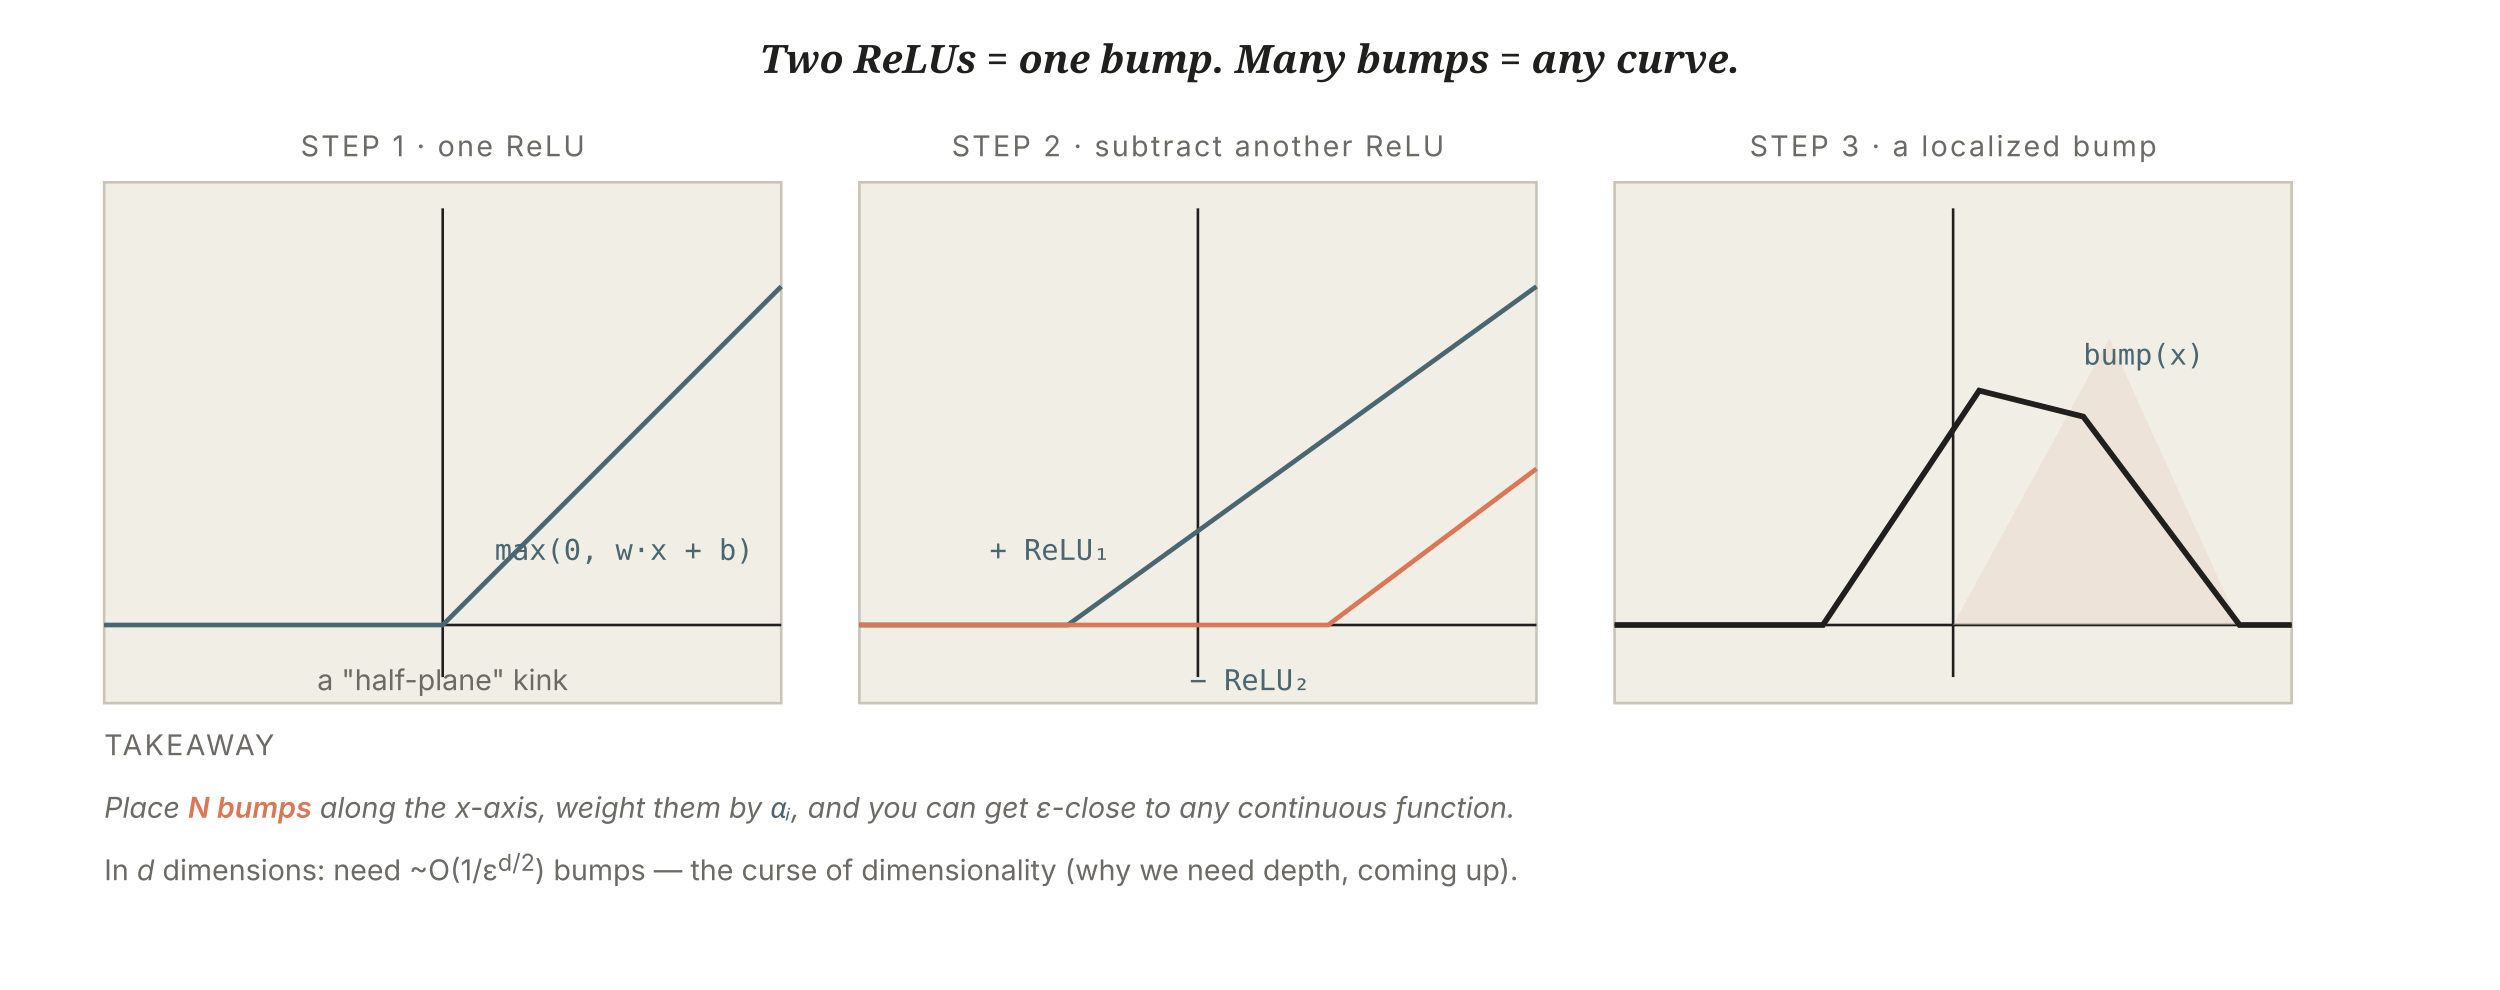
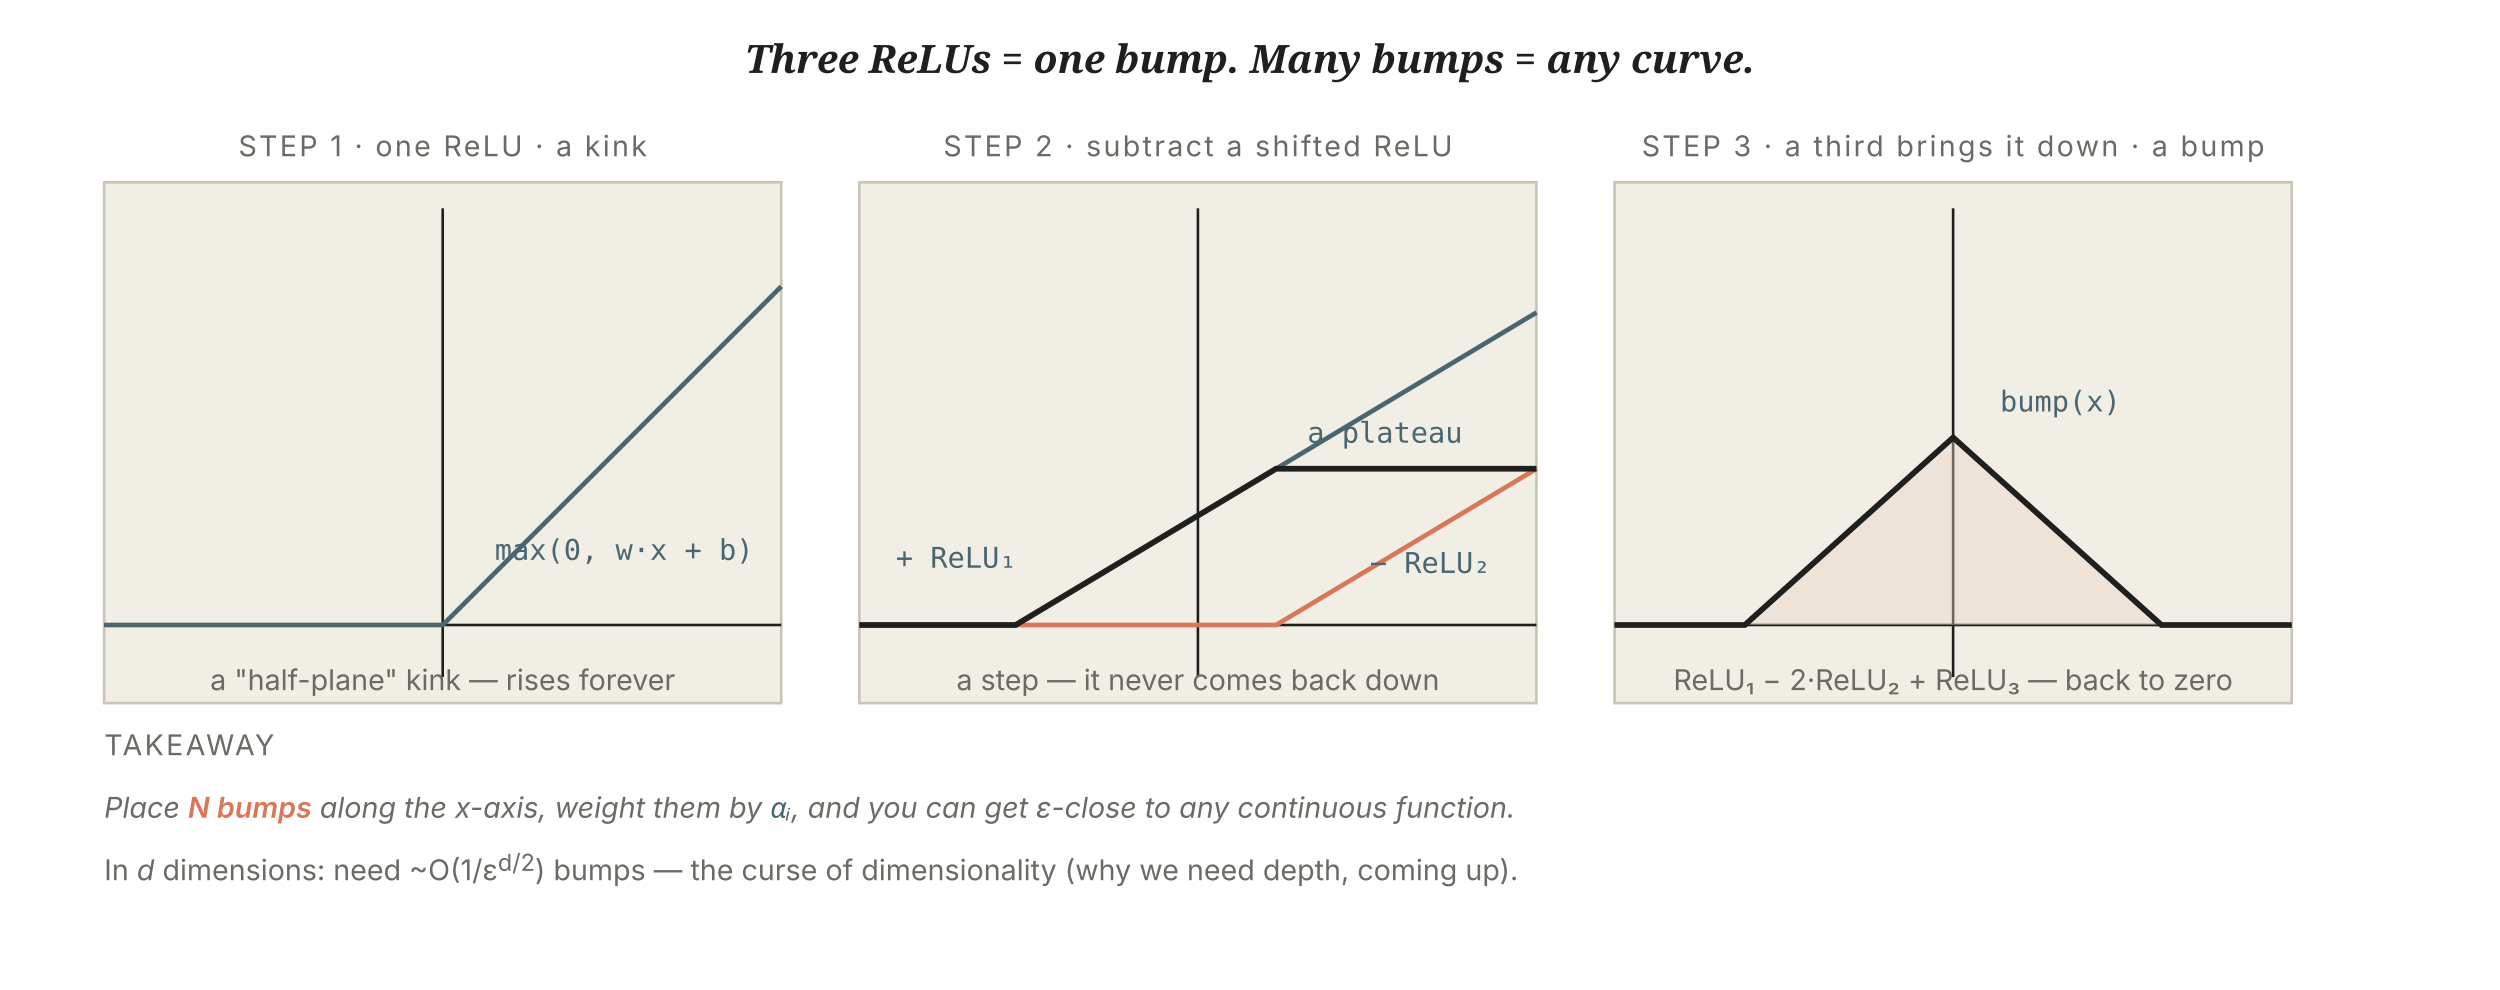
<svg xmlns="http://www.w3.org/2000/svg" viewBox="0 0 960 380" font-family="Fraunces, Georgia, serif">
  <defs>
    <style>
      .axis  { stroke:#1F1F1E; stroke-width:1; }
      .grid  { stroke:#C9C4B5; stroke-width:0.5; }
      .r1    { stroke:#4A6670; stroke-width:1.8; fill:none; }
      .r2    { stroke:#D97757; stroke-width:1.8; fill:none; }
+       .r3    { stroke:#8A9A5B; stroke-width:1.8; fill:none; }
      .sum   { stroke:#1F1F1E; stroke-width:2.2; fill:none; }
      .fill  { fill:#EAD3C5; opacity:0.4; stroke:none; }
      .lbl   { fill:#1F1F1E; font-size:13px; }
      .mut   { fill:#6B6A65; font-size:11px; font-family:Inter, sans-serif; }
      .ttl   { fill:#1F1F1E; font-size:15px; font-weight:600; font-style:italic; }
      .tag   { fill:#6B6A65; font-size:11px; letter-spacing:0.08em; text-transform:uppercase; font-family:Inter, sans-serif; }
      .mono  { font-family:'JetBrains Mono', monospace; font-size:11px; fill:#4A6670; }
    </style>
  </defs>
-   <text x="480" y="28" text-anchor="middle" class="ttl">Two ReLUs = one bump. Many bumps = any curve.</text>
+   <text x="480" y="28" text-anchor="middle" class="ttl">Three ReLUs = one bump. Many bumps = any curve.</text>
  <g transform="translate(40, 70)">
-     <text x="130" y="-10" text-anchor="middle" class="tag">STEP 1 · one ReLU</text>
+     <text x="130" y="-10" text-anchor="middle" class="tag">STEP 1 · one ReLU · a kink</text>
    <rect x="0" y="0" width="260" height="200" fill="#F0EEE5" stroke="#C9C4B5" />
    <line x1="0" y1="170" x2="260" y2="170" class="axis" />
    <line x1="130" y1="10" x2="130" y2="190" class="axis" />
    <path class="r1" d="M 0 170 L 130 170 L 260 40" />
    <text x="150" y="145" class="mono">max(0, w·x + b)</text>
-     <text x="130" y="195" text-anchor="middle" class="mut">a "half-plane" kink</text>
+     <text x="130" y="195" text-anchor="middle" class="mut">a "half-plane" kink — rises forever</text>
  </g>
  <g transform="translate(330, 70)">
-     <text x="130" y="-10" text-anchor="middle" class="tag">STEP 2 · subtract another ReLU</text>
+     <text x="130" y="-10" text-anchor="middle" class="tag">STEP 2 · subtract a shifted ReLU</text>
    <rect x="0" y="0" width="260" height="200" fill="#F0EEE5" stroke="#C9C4B5" />
    <line x1="0" y1="170" x2="260" y2="170" class="axis" />
    <line x1="130" y1="10" x2="130" y2="190" class="axis" />
-     <path class="r1" d="M 0 170 L 80 170 L 260 40" />
-     <path class="r2" d="M 0 170 L 180 170 L 260 110" />
-     <text x="50" y="145" class="mono" fill="#4A6670">+ ReLU₁</text>
-     <text x="150" y="195" text-anchor="middle" class="mono" fill="#D97757">− ReLU₂</text>
+     <path class="r1" d="M 0 170 L 60 170 L 260 50" />
+     <path class="r2" d="M 0 170 L 160 170 L 260 110" />
+     <polyline class="sum" points="0,170 60,170 160,110 260,110" />
+     <text x="14" y="148" class="mono" fill="#4A6670">+ ReLU₁</text>
+     <text x="196" y="150" class="mono" fill="#D97757">− ReLU₂</text>
+     <text x="172" y="100" class="mono" fill="#1F1F1E">a plateau</text>
+     <text x="130" y="195" text-anchor="middle" class="mut">a step — it never comes back down</text>
  </g>
  <g transform="translate(620, 70)">
-     <text x="130" y="-10" text-anchor="middle" class="tag">STEP 3 · a localized bump</text>
+     <text x="130" y="-10" text-anchor="middle" class="tag">STEP 3 · a third brings it down · a bump</text>
    <rect x="0" y="0" width="260" height="200" fill="#F0EEE5" stroke="#C9C4B5" />
    <line x1="0" y1="170" x2="260" y2="170" class="axis" />
    <line x1="130" y1="10" x2="130" y2="190" class="axis" />
-     <polygon class="fill" points="80,170 130,170 190,60 240,170" />
-     <polyline class="sum" points="0,170 80,170 140,80 180,90 240,170 260,170" />
-     <text x="180" y="70" class="mono" fill="#1F1F1E">bump(x)</text>
+     <polygon class="fill" points="50,170 130,98 210,170" />
+     <polyline class="sum" points="0,170 50,170 130,98 210,170 260,170" />
+     <text x="148" y="88" class="mono" fill="#1F1F1E">bump(x)</text>
+     <text x="130" y="195" text-anchor="middle" class="mut">ReLU₁ − 2·ReLU₂ + ReLU₃ — back to zero</text>
  </g>
  <g transform="translate(40, 290)">
    <text x="0" y="0" class="tag">TAKEAWAY</text>
    <text x="0" y="24" class="mut" font-size="13" font-style="italic" fill="#1F1F1E">
      Place <tspan fill="#D97757" font-weight="600">N bumps</tspan> along the x-axis, weight them by <tspan font-family="'JetBrains Mono'" fill="#4A6670">αᵢ</tspan>, and you can get ε-close to any continuous function.
    </text>
    <text x="0" y="48" class="mut">
      In <tspan font-style="italic">d</tspan> dimensions: need ~O(1/ε<tspan baseline-shift="super" font-size="9">d/2</tspan>) bumps — the curse of dimensionality (why we need depth, coming up).
    </text>
  </g>
</svg>
